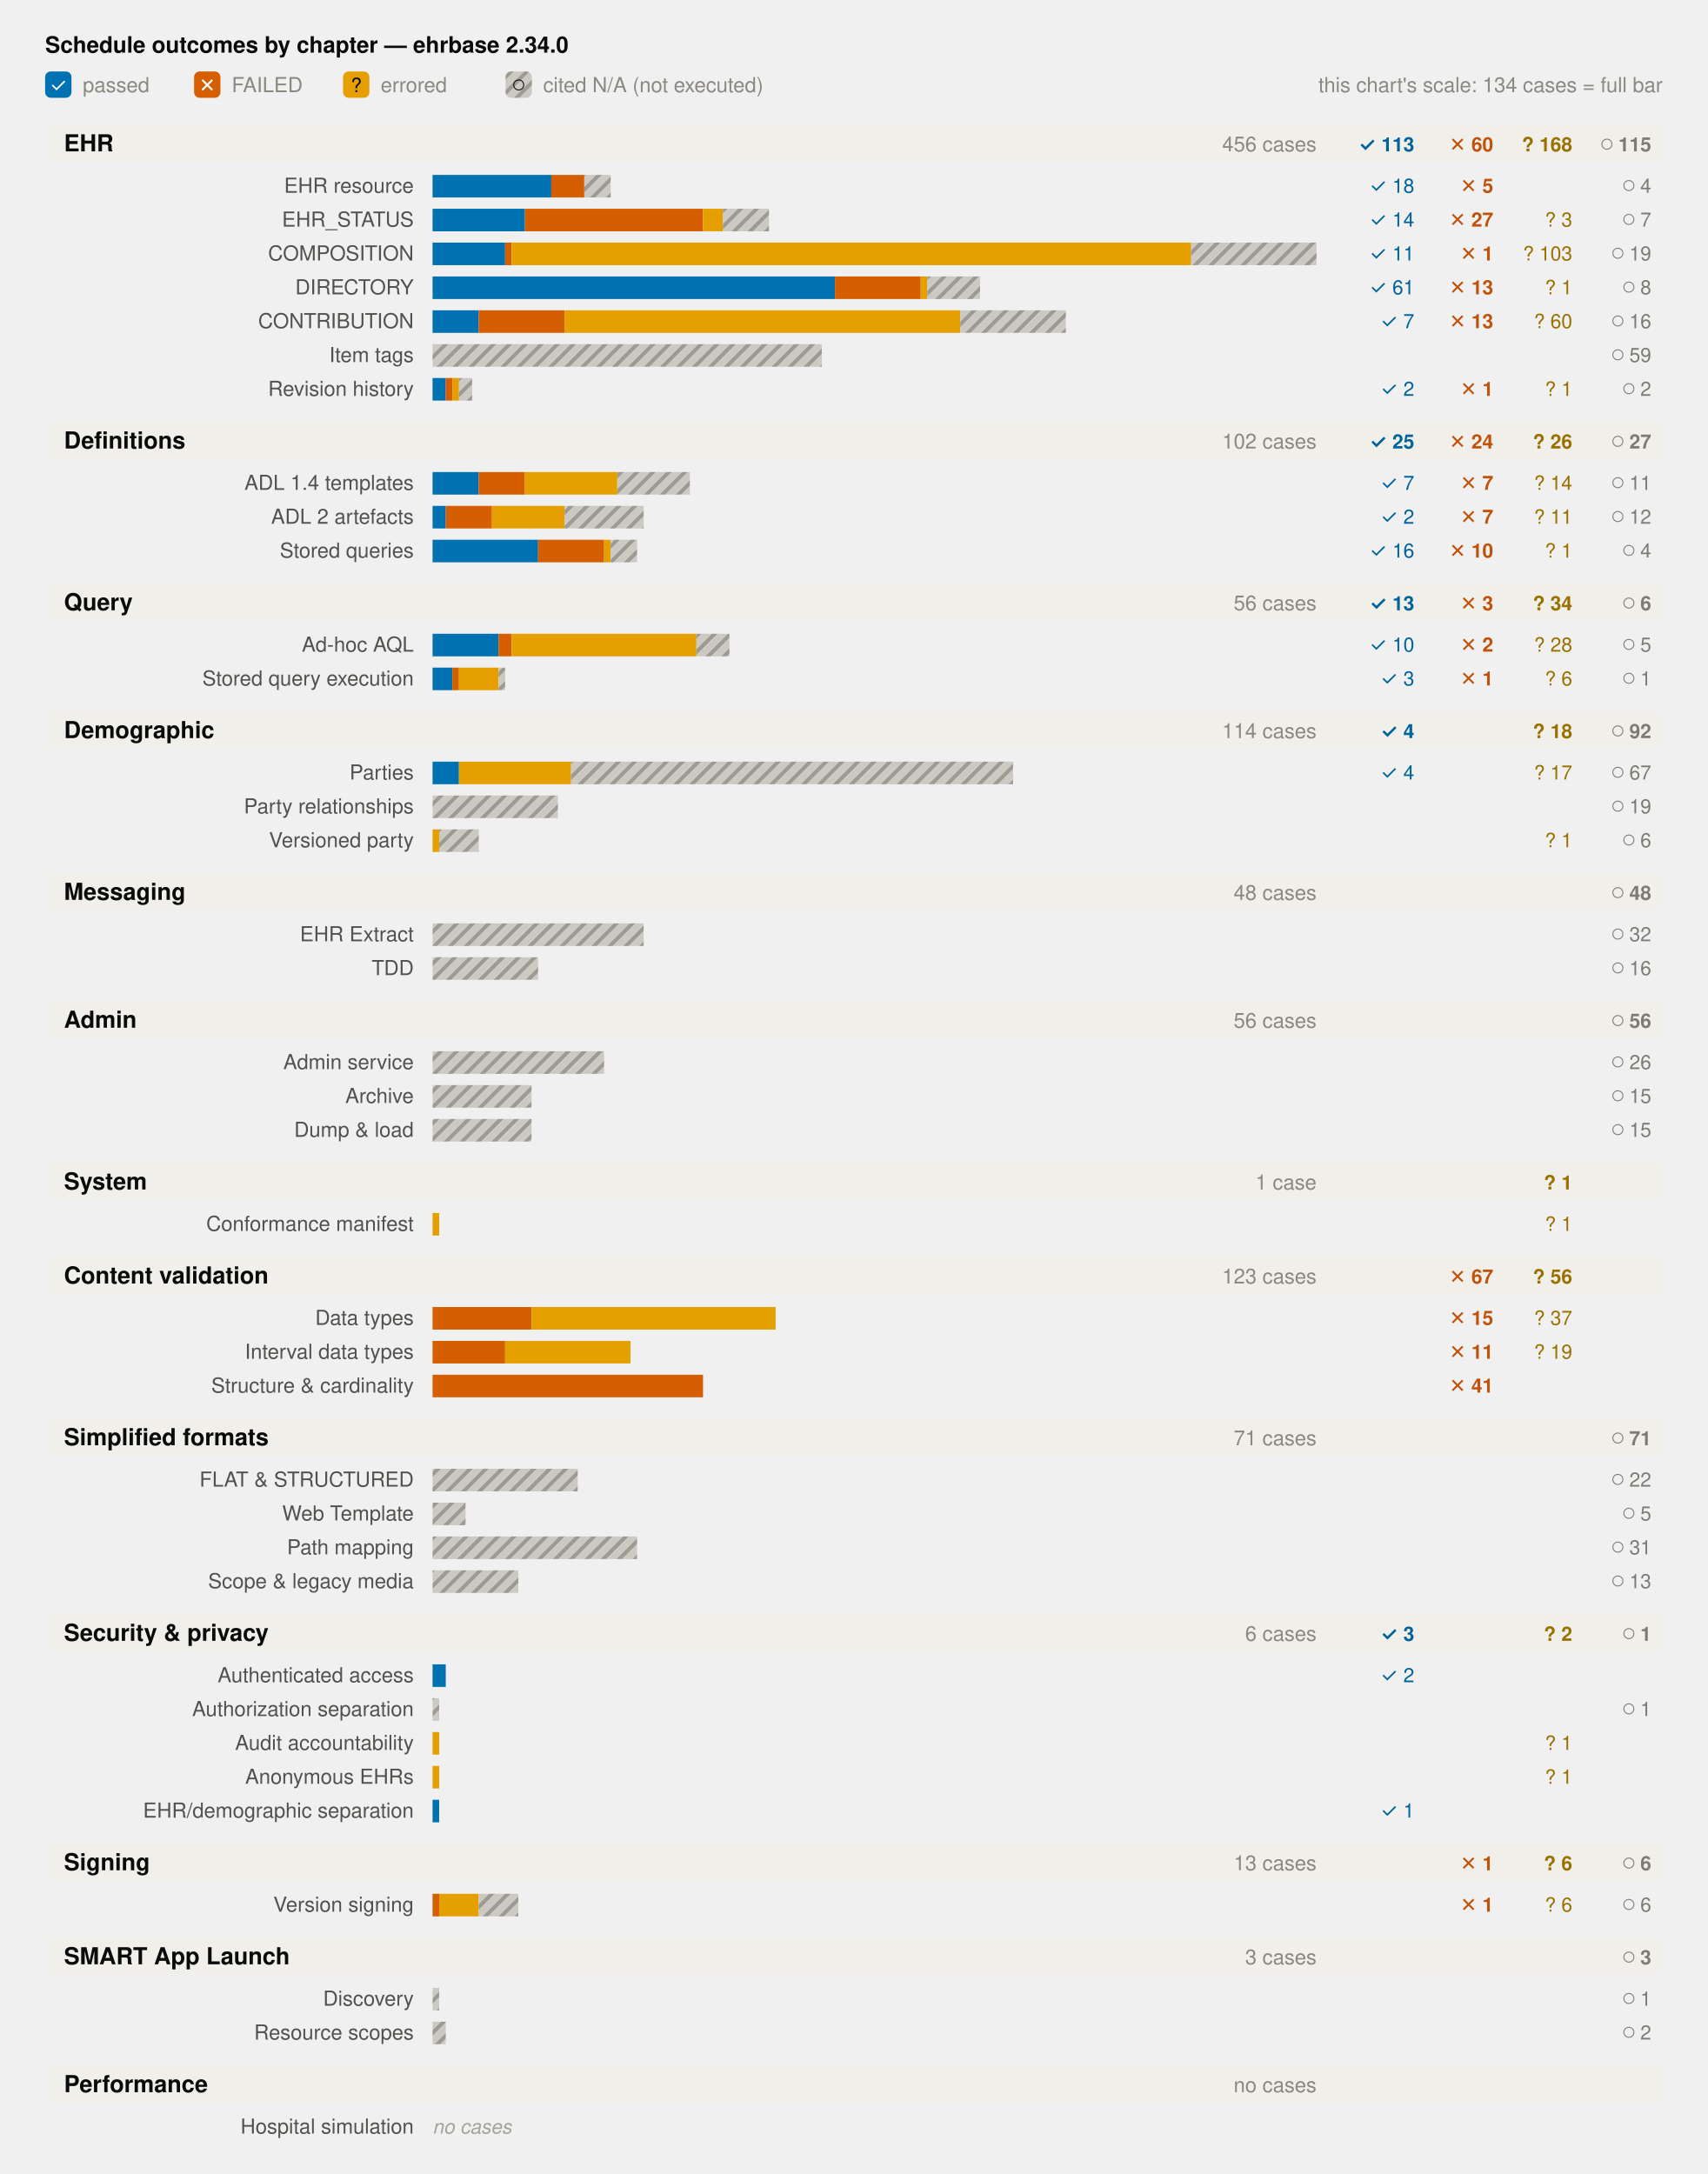
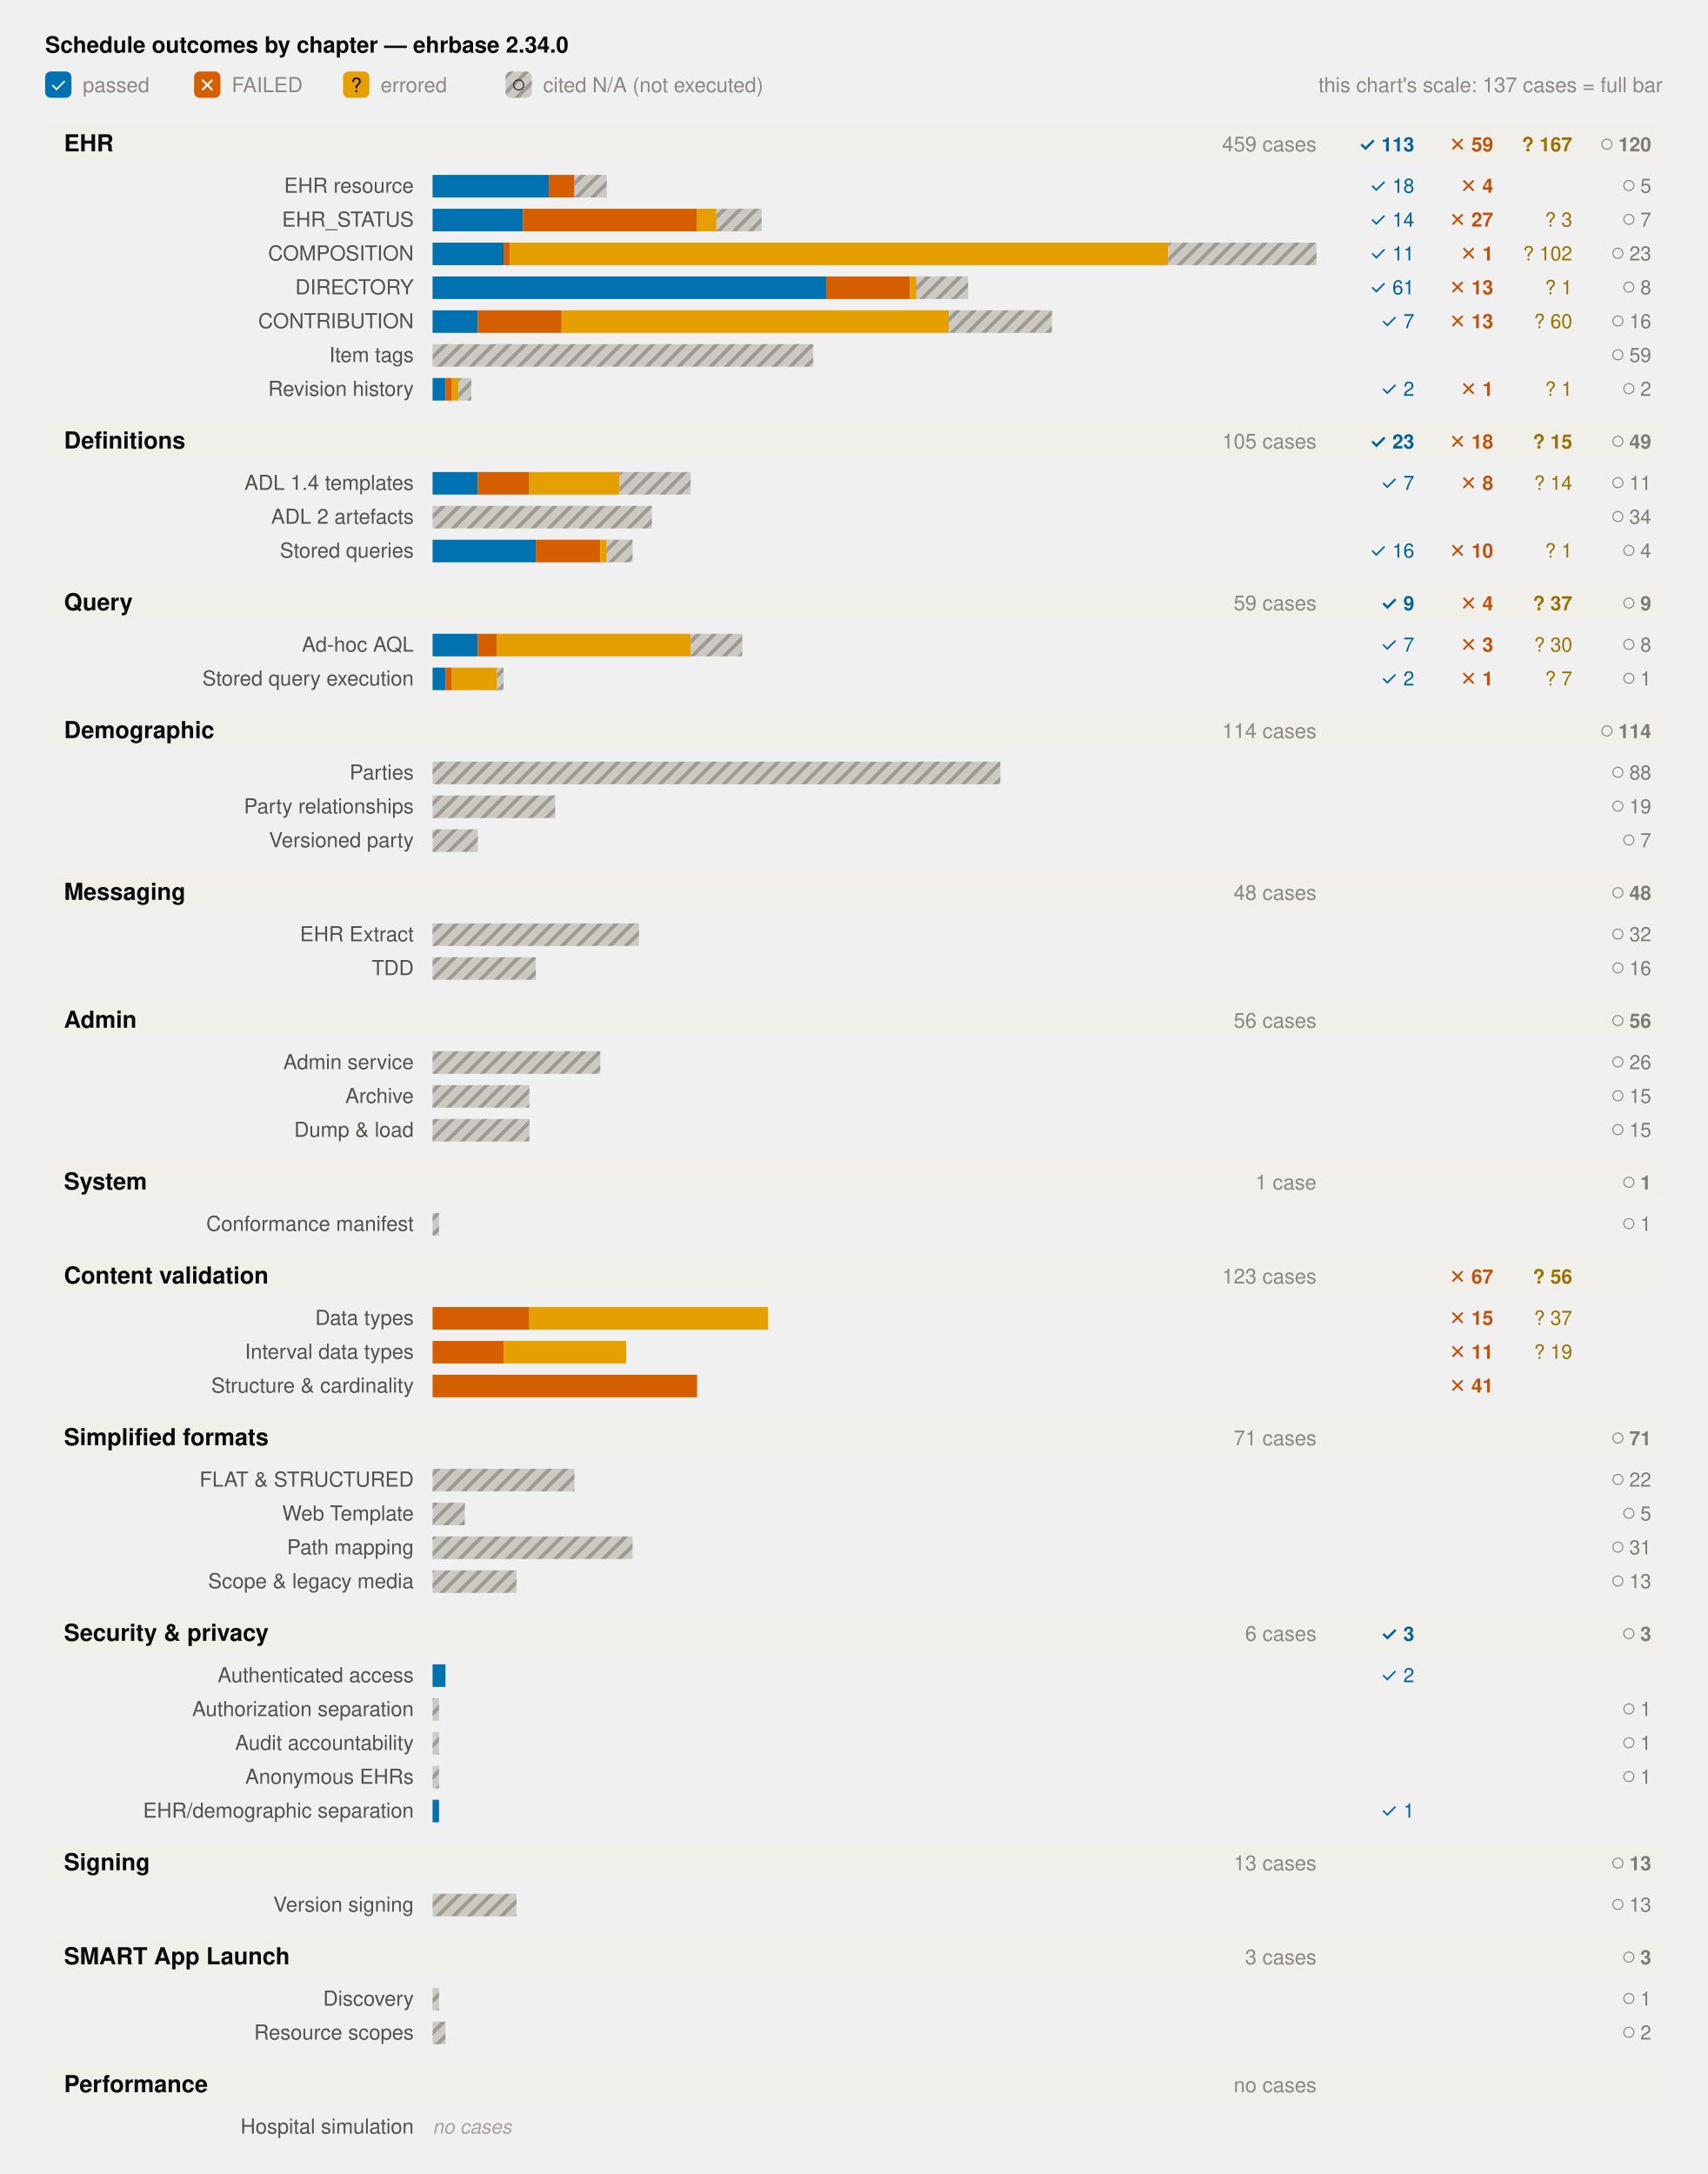
<svg xmlns="http://www.w3.org/2000/svg" viewBox="0 0 908 1156" width="908" height="1156" role="img">
  <style>
text { fill: #52514e; font: 12px -apple-system, 'Segoe UI', Helvetica, Arial, sans-serif; }
.title { fill: #0b0b0b; font-weight: 600; }
.muted { fill: #8a8880; font-size: 11px; }
.grid { stroke: #e4e2dd; stroke-width: 1; }
.cell-label { fill: #ffffff; font-size: 11px; }
.cell-label-dim { fill: #0b0b0b; font-size: 11px; }
.ev-passed { fill: #0072b2; }
.ev-failed { fill: #d55e00; }
.ev-inconclusive { fill: #e69f00; }
.ev-not-evidenced { fill: #cbc9c2; }
.ev-not-claimed { fill: #edece8; }
.cell-required { stroke: #52514e; stroke-width: 1.2; }
.cell-optional { stroke: #cbc9c2; stroke-width: 1; stroke-dasharray: 3 2; }
.bar-passed { fill: #0072b2; }
.bar-failed { fill: #d55e00; }
.bar-errored { fill: #e69f00; }
.bar-na { fill: #cbc9c2; }
.seg-label { fill: #ffffff; font-size: 10.5px; }
.seg-label-dim { fill: #0b0b0b; font-size: 10.5px; }
@media (prefers-color-scheme: dark) {
text { fill: #c3c2b7; }
.title { fill: #ffffff; }
.muted { fill: #8f8e85; }
.grid { stroke: #3a3a38; }
.cell-label { fill: #ffffff; }
.cell-label-dim { fill: #e8e6e0; }
.ev-passed { fill: #3987e5; }
.ev-failed { fill: #e5484d; }
.ev-inconclusive { fill: #f5a623; }
.ev-not-evidenced { fill: #4a4a47; }
.ev-not-claimed { fill: #2b2b29; }
.cell-required { stroke: #c3c2b7; }
.cell-optional { stroke: #4a4a47; }
.bar-passed { fill: #3987e5; }
.bar-failed { fill: #e5484d; }
.bar-errored { fill: #d9a514; }
.bar-na { fill: #4a4a47; }
.seg-label-dim { fill: #e8e6e0; }
}
</style>
  <style>
.chap-row { fill: #f1efe9; }
.chap-name { fill: #0b0b0b; font-size: 12.5px; font-weight: 600; }
.band-label { fill: #52514e; font-size: 11px; }
.band-empty { fill: #a5a39b; font-size: 10.5px; font-style: italic; }
.count { font-size: 10.5px; }
.count-strong { font-weight: 600; }
.count-passed { fill: #00639b; }
.count-failed { fill: #c0530b; font-weight: 600; }
.count-errored { fill: #9a7100; }
.count-na { fill: #7d7b74; }
.na-line { stroke: #9d9b93; stroke-width: 2; }
@media (prefers-color-scheme: dark) {
.chap-row { fill: #2b2b29; }
.chap-name { fill: #ffffff; }
.band-label { fill: #c3c2b7; }
.band-empty { fill: #6f6e68; }
.count-passed { fill: #4f97ee; }
.count-failed { fill: #f2696d; }
.count-errored { fill: #d9a514; }
.count-na { fill: #8f8e85; }
.na-line { stroke: #6d6d69; }
}
</style>
  <defs>
    <pattern id="na-hatch" width="6" height="6" patternUnits="userSpaceOnUse" patternTransform="rotate(45)">
      <rect width="6" height="6" class="bar-na" />
      <line x1="3" y1="0" x2="3" y2="6" class="na-line" />
    </pattern>
  </defs>
  <text x="24" y="28" class="title">Schedule outcomes by chapter — ehrbase 2.34.0</text>
  <rect x="24" y="38" width="14" height="14" rx="3" class="bar-passed" />
  <text x="31" y="49" class="seg-label" text-anchor="middle">✓</text>
  <text x="44" y="49" class="muted">passed</text>
  <rect x="103.2" y="38" width="14" height="14" rx="3" class="bar-failed" />
  <text x="110.2" y="49" class="seg-label" text-anchor="middle">✕</text>
  <text x="123.2" y="49" class="muted">FAILED</text>
  <rect x="182.4" y="38" width="14" height="14" rx="3" class="bar-errored" />
  <text x="189.4" y="49" class="seg-label-dim" text-anchor="middle">?</text>
  <text x="202.4" y="49" class="muted">errored</text>
  <rect x="268.8" y="38" width="14" height="14" rx="3" fill="url(#na-hatch)" />
  <text x="275.8" y="49" class="seg-label-dim" text-anchor="middle">○</text>
  <text x="288.8" y="49" class="muted">cited N/A (not executed)</text>
-   <text x="884" y="49" class="muted" text-anchor="end">this chart's scale: 134 cases = full bar</text>
+   <text x="884" y="49" class="muted" text-anchor="end">this chart's scale: 137 cases = full bar</text>
  <rect x="24" y="66" width="860" height="20" rx="4" class="chap-row" />
  <text x="34" y="80.5" class="chap-name">EHR</text>
-   <text x="700" y="80.5" class="muted" text-anchor="end">456 cases</text>
+   <text x="700" y="80.5" class="muted" text-anchor="end">459 cases</text>
  <text x="752" y="80.5" class="count count-passed count-strong" text-anchor="end">✓ 113</text>
-   <text x="794" y="80.5" class="count count-failed count-strong" text-anchor="end">✕ 60</text>
-   <text x="836" y="80.5" class="count count-errored count-strong" text-anchor="end">? 168</text>
-   <text x="878" y="80.5" class="count count-na count-strong" text-anchor="end">○ 115</text>
+   <text x="794" y="80.5" class="count count-failed count-strong" text-anchor="end">✕ 59</text>
+   <text x="836" y="80.5" class="count count-errored count-strong" text-anchor="end">? 167</text>
+   <text x="878" y="80.5" class="count count-na count-strong" text-anchor="end">○ 120</text>
  <text x="220" y="102.5" class="band-label" text-anchor="end">EHR resource</text>
-   <rect x="230" y="93" width="63.134" height="12" class="bar-passed" />
-   <rect x="293.134" y="93" width="17.537" height="12" class="bar-failed" />
-   <rect x="310.672" y="93" width="14.03" height="12" fill="url(#na-hatch)" />
+   <rect x="230" y="93" width="61.752" height="12" class="bar-passed" />
+   <rect x="291.752" y="93" width="13.723" height="12" class="bar-failed" />
+   <rect x="305.474" y="93" width="17.153" height="12" fill="url(#na-hatch)" />
  <text x="752" y="102.5" class="count count-passed" text-anchor="end">✓ 18</text>
-   <text x="794" y="102.5" class="count count-failed" text-anchor="end">✕ 5</text>
-   <text x="878" y="102.5" class="count count-na" text-anchor="end">○ 4</text>
+   <text x="794" y="102.5" class="count count-failed" text-anchor="end">✕ 4</text>
+   <text x="878" y="102.5" class="count count-na" text-anchor="end">○ 5</text>
  <text x="220" y="120.5" class="band-label" text-anchor="end">EHR_STATUS</text>
-   <rect x="230" y="111" width="49.104" height="12" class="bar-passed" />
-   <rect x="279.104" y="111" width="94.701" height="12" class="bar-failed" />
-   <rect x="373.806" y="111" width="10.522" height="12" class="bar-errored" />
-   <rect x="384.328" y="111" width="24.552" height="12" fill="url(#na-hatch)" />
+   <rect x="230" y="111" width="48.029" height="12" class="bar-passed" />
+   <rect x="278.029" y="111" width="92.628" height="12" class="bar-failed" />
+   <rect x="370.657" y="111" width="10.292" height="12" class="bar-errored" />
+   <rect x="380.949" y="111" width="24.015" height="12" fill="url(#na-hatch)" />
  <text x="752" y="120.5" class="count count-passed" text-anchor="end">✓ 14</text>
  <text x="794" y="120.5" class="count count-failed" text-anchor="end">✕ 27</text>
  <text x="836" y="120.5" class="count count-errored" text-anchor="end">? 3</text>
  <text x="878" y="120.5" class="count count-na" text-anchor="end">○ 7</text>
  <text x="220" y="138.5" class="band-label" text-anchor="end">COMPOSITION</text>
-   <rect x="230" y="129" width="38.582" height="12" class="bar-passed" />
-   <rect x="268.582" y="129" width="3.507" height="12" class="bar-failed" />
-   <rect x="272.09" y="129" width="361.269" height="12" class="bar-errored" />
-   <rect x="633.358" y="129" width="66.642" height="12" fill="url(#na-hatch)" />
+   <rect x="230" y="129" width="37.737" height="12" class="bar-passed" />
+   <rect x="267.737" y="129" width="3.431" height="12" class="bar-failed" />
+   <rect x="271.168" y="129" width="349.927" height="12" class="bar-errored" />
+   <rect x="621.095" y="129" width="78.905" height="12" fill="url(#na-hatch)" />
  <text x="752" y="138.5" class="count count-passed" text-anchor="end">✓ 11</text>
  <text x="794" y="138.5" class="count count-failed" text-anchor="end">✕ 1</text>
-   <text x="836" y="138.5" class="count count-errored" text-anchor="end">? 103</text>
-   <text x="878" y="138.5" class="count count-na" text-anchor="end">○ 19</text>
+   <text x="836" y="138.5" class="count count-errored" text-anchor="end">? 102</text>
+   <text x="878" y="138.5" class="count count-na" text-anchor="end">○ 23</text>
  <text x="220" y="156.5" class="band-label" text-anchor="end">DIRECTORY</text>
-   <rect x="230" y="147" width="213.955" height="12" class="bar-passed" />
-   <rect x="443.955" y="147" width="45.597" height="12" class="bar-failed" />
-   <rect x="489.552" y="147" width="3.507" height="12" class="bar-errored" />
-   <rect x="493.06" y="147" width="28.06" height="12" fill="url(#na-hatch)" />
+   <rect x="230" y="147" width="209.27" height="12" class="bar-passed" />
+   <rect x="439.27" y="147" width="44.599" height="12" class="bar-failed" />
+   <rect x="483.869" y="147" width="3.431" height="12" class="bar-errored" />
+   <rect x="487.299" y="147" width="27.445" height="12" fill="url(#na-hatch)" />
  <text x="752" y="156.5" class="count count-passed" text-anchor="end">✓ 61</text>
  <text x="794" y="156.5" class="count count-failed" text-anchor="end">✕ 13</text>
  <text x="836" y="156.5" class="count count-errored" text-anchor="end">? 1</text>
  <text x="878" y="156.5" class="count count-na" text-anchor="end">○ 8</text>
  <text x="220" y="174.5" class="band-label" text-anchor="end">CONTRIBUTION</text>
-   <rect x="230" y="165" width="24.552" height="12" class="bar-passed" />
-   <rect x="254.552" y="165" width="45.597" height="12" class="bar-failed" />
-   <rect x="300.149" y="165" width="210.448" height="12" class="bar-errored" />
-   <rect x="510.597" y="165" width="56.119" height="12" fill="url(#na-hatch)" />
+   <rect x="230" y="165" width="24.015" height="12" class="bar-passed" />
+   <rect x="254.015" y="165" width="44.599" height="12" class="bar-failed" />
+   <rect x="298.613" y="165" width="205.839" height="12" class="bar-errored" />
+   <rect x="504.453" y="165" width="54.891" height="12" fill="url(#na-hatch)" />
  <text x="752" y="174.5" class="count count-passed" text-anchor="end">✓ 7</text>
  <text x="794" y="174.5" class="count count-failed" text-anchor="end">✕ 13</text>
  <text x="836" y="174.5" class="count count-errored" text-anchor="end">? 60</text>
  <text x="878" y="174.5" class="count count-na" text-anchor="end">○ 16</text>
  <text x="220" y="192.5" class="band-label" text-anchor="end">Item tags</text>
-   <rect x="230" y="183" width="206.94" height="12" fill="url(#na-hatch)" />
+   <rect x="230" y="183" width="202.409" height="12" fill="url(#na-hatch)" />
  <text x="878" y="192.5" class="count count-na" text-anchor="end">○ 59</text>
  <text x="220" y="210.5" class="band-label" text-anchor="end">Revision history</text>
-   <rect x="230" y="201" width="7.015" height="12" class="bar-passed" />
-   <rect x="237.015" y="201" width="3.507" height="12" class="bar-failed" />
-   <rect x="240.522" y="201" width="3.507" height="12" class="bar-errored" />
-   <rect x="244.03" y="201" width="7.015" height="12" fill="url(#na-hatch)" />
+   <rect x="230" y="201" width="6.861" height="12" class="bar-passed" />
+   <rect x="236.861" y="201" width="3.431" height="12" class="bar-failed" />
+   <rect x="240.292" y="201" width="3.431" height="12" class="bar-errored" />
+   <rect x="243.723" y="201" width="6.861" height="12" fill="url(#na-hatch)" />
  <text x="752" y="210.5" class="count count-passed" text-anchor="end">✓ 2</text>
  <text x="794" y="210.5" class="count count-failed" text-anchor="end">✕ 1</text>
  <text x="836" y="210.5" class="count count-errored" text-anchor="end">? 1</text>
  <text x="878" y="210.5" class="count count-na" text-anchor="end">○ 2</text>
  <rect x="24" y="224" width="860" height="20" rx="4" class="chap-row" />
  <text x="34" y="238.5" class="chap-name">Definitions</text>
-   <text x="700" y="238.5" class="muted" text-anchor="end">102 cases</text>
-   <text x="752" y="238.5" class="count count-passed count-strong" text-anchor="end">✓ 25</text>
-   <text x="794" y="238.5" class="count count-failed count-strong" text-anchor="end">✕ 24</text>
-   <text x="836" y="238.5" class="count count-errored count-strong" text-anchor="end">? 26</text>
-   <text x="878" y="238.5" class="count count-na count-strong" text-anchor="end">○ 27</text>
+   <text x="700" y="238.5" class="muted" text-anchor="end">105 cases</text>
+   <text x="752" y="238.5" class="count count-passed count-strong" text-anchor="end">✓ 23</text>
+   <text x="794" y="238.5" class="count count-failed count-strong" text-anchor="end">✕ 18</text>
+   <text x="836" y="238.5" class="count count-errored count-strong" text-anchor="end">? 15</text>
+   <text x="878" y="238.5" class="count count-na count-strong" text-anchor="end">○ 49</text>
  <text x="220" y="260.5" class="band-label" text-anchor="end">ADL 1.4 templates</text>
-   <rect x="230" y="251" width="24.552" height="12" class="bar-passed" />
-   <rect x="254.552" y="251" width="24.552" height="12" class="bar-failed" />
-   <rect x="279.104" y="251" width="49.104" height="12" class="bar-errored" />
-   <rect x="328.209" y="251" width="38.582" height="12" fill="url(#na-hatch)" />
+   <rect x="230" y="251" width="24.015" height="12" class="bar-passed" />
+   <rect x="254.015" y="251" width="27.445" height="12" class="bar-failed" />
+   <rect x="281.46" y="251" width="48.029" height="12" class="bar-errored" />
+   <rect x="329.489" y="251" width="37.737" height="12" fill="url(#na-hatch)" />
  <text x="752" y="260.5" class="count count-passed" text-anchor="end">✓ 7</text>
-   <text x="794" y="260.5" class="count count-failed" text-anchor="end">✕ 7</text>
+   <text x="794" y="260.5" class="count count-failed" text-anchor="end">✕ 8</text>
  <text x="836" y="260.5" class="count count-errored" text-anchor="end">? 14</text>
  <text x="878" y="260.5" class="count count-na" text-anchor="end">○ 11</text>
  <text x="220" y="278.5" class="band-label" text-anchor="end">ADL 2 artefacts</text>
-   <rect x="230" y="269" width="7.015" height="12" class="bar-passed" />
-   <rect x="237.015" y="269" width="24.552" height="12" class="bar-failed" />
-   <rect x="261.567" y="269" width="38.582" height="12" class="bar-errored" />
-   <rect x="300.149" y="269" width="42.09" height="12" fill="url(#na-hatch)" />
-   <text x="752" y="278.5" class="count count-passed" text-anchor="end">✓ 2</text>
-   <text x="794" y="278.5" class="count count-failed" text-anchor="end">✕ 7</text>
-   <text x="836" y="278.5" class="count count-errored" text-anchor="end">? 11</text>
-   <text x="878" y="278.5" class="count count-na" text-anchor="end">○ 12</text>
+   <rect x="230" y="269" width="116.642" height="12" fill="url(#na-hatch)" />
+   <text x="878" y="278.5" class="count count-na" text-anchor="end">○ 34</text>
  <text x="220" y="296.5" class="band-label" text-anchor="end">Stored queries</text>
-   <rect x="230" y="287" width="56.119" height="12" class="bar-passed" />
-   <rect x="286.119" y="287" width="35.075" height="12" class="bar-failed" />
-   <rect x="321.194" y="287" width="3.507" height="12" class="bar-errored" />
-   <rect x="324.701" y="287" width="14.03" height="12" fill="url(#na-hatch)" />
+   <rect x="230" y="287" width="54.891" height="12" class="bar-passed" />
+   <rect x="284.891" y="287" width="34.307" height="12" class="bar-failed" />
+   <rect x="319.197" y="287" width="3.431" height="12" class="bar-errored" />
+   <rect x="322.628" y="287" width="13.723" height="12" fill="url(#na-hatch)" />
  <text x="752" y="296.5" class="count count-passed" text-anchor="end">✓ 16</text>
  <text x="794" y="296.5" class="count count-failed" text-anchor="end">✕ 10</text>
  <text x="836" y="296.5" class="count count-errored" text-anchor="end">? 1</text>
  <text x="878" y="296.5" class="count count-na" text-anchor="end">○ 4</text>
  <rect x="24" y="310" width="860" height="20" rx="4" class="chap-row" />
  <text x="34" y="324.5" class="chap-name">Query</text>
-   <text x="700" y="324.5" class="muted" text-anchor="end">56 cases</text>
-   <text x="752" y="324.5" class="count count-passed count-strong" text-anchor="end">✓ 13</text>
-   <text x="794" y="324.5" class="count count-failed count-strong" text-anchor="end">✕ 3</text>
-   <text x="836" y="324.5" class="count count-errored count-strong" text-anchor="end">? 34</text>
-   <text x="878" y="324.5" class="count count-na count-strong" text-anchor="end">○ 6</text>
+   <text x="700" y="324.5" class="muted" text-anchor="end">59 cases</text>
+   <text x="752" y="324.5" class="count count-passed count-strong" text-anchor="end">✓ 9</text>
+   <text x="794" y="324.5" class="count count-failed count-strong" text-anchor="end">✕ 4</text>
+   <text x="836" y="324.5" class="count count-errored count-strong" text-anchor="end">? 37</text>
+   <text x="878" y="324.5" class="count count-na count-strong" text-anchor="end">○ 9</text>
  <text x="220" y="346.5" class="band-label" text-anchor="end">Ad-hoc AQL</text>
-   <rect x="230" y="337" width="35.075" height="12" class="bar-passed" />
-   <rect x="265.075" y="337" width="7.015" height="12" class="bar-failed" />
-   <rect x="272.09" y="337" width="98.209" height="12" class="bar-errored" />
-   <rect x="370.299" y="337" width="17.537" height="12" fill="url(#na-hatch)" />
-   <text x="752" y="346.5" class="count count-passed" text-anchor="end">✓ 10</text>
-   <text x="794" y="346.5" class="count count-failed" text-anchor="end">✕ 2</text>
-   <text x="836" y="346.5" class="count count-errored" text-anchor="end">? 28</text>
-   <text x="878" y="346.5" class="count count-na" text-anchor="end">○ 5</text>
+   <rect x="230" y="337" width="24.015" height="12" class="bar-passed" />
+   <rect x="254.015" y="337" width="10.292" height="12" class="bar-failed" />
+   <rect x="264.307" y="337" width="102.92" height="12" class="bar-errored" />
+   <rect x="367.226" y="337" width="27.445" height="12" fill="url(#na-hatch)" />
+   <text x="752" y="346.5" class="count count-passed" text-anchor="end">✓ 7</text>
+   <text x="794" y="346.5" class="count count-failed" text-anchor="end">✕ 3</text>
+   <text x="836" y="346.5" class="count count-errored" text-anchor="end">? 30</text>
+   <text x="878" y="346.5" class="count count-na" text-anchor="end">○ 8</text>
  <text x="220" y="364.5" class="band-label" text-anchor="end">Stored query execution</text>
-   <rect x="230" y="355" width="10.522" height="12" class="bar-passed" />
-   <rect x="240.522" y="355" width="3.507" height="12" class="bar-failed" />
-   <rect x="244.03" y="355" width="21.045" height="12" class="bar-errored" />
-   <rect x="265.075" y="355" width="3.507" height="12" fill="url(#na-hatch)" />
-   <text x="752" y="364.5" class="count count-passed" text-anchor="end">✓ 3</text>
+   <rect x="230" y="355" width="6.861" height="12" class="bar-passed" />
+   <rect x="236.861" y="355" width="3.431" height="12" class="bar-failed" />
+   <rect x="240.292" y="355" width="24.015" height="12" class="bar-errored" />
+   <rect x="264.307" y="355" width="3.431" height="12" fill="url(#na-hatch)" />
+   <text x="752" y="364.5" class="count count-passed" text-anchor="end">✓ 2</text>
  <text x="794" y="364.5" class="count count-failed" text-anchor="end">✕ 1</text>
-   <text x="836" y="364.5" class="count count-errored" text-anchor="end">? 6</text>
+   <text x="836" y="364.5" class="count count-errored" text-anchor="end">? 7</text>
  <text x="878" y="364.5" class="count count-na" text-anchor="end">○ 1</text>
  <rect x="24" y="378" width="860" height="20" rx="4" class="chap-row" />
  <text x="34" y="392.5" class="chap-name">Demographic</text>
  <text x="700" y="392.5" class="muted" text-anchor="end">114 cases</text>
-   <text x="752" y="392.5" class="count count-passed count-strong" text-anchor="end">✓ 4</text>
-   <text x="836" y="392.5" class="count count-errored count-strong" text-anchor="end">? 18</text>
-   <text x="878" y="392.5" class="count count-na count-strong" text-anchor="end">○ 92</text>
+   <text x="878" y="392.5" class="count count-na count-strong" text-anchor="end">○ 114</text>
  <text x="220" y="414.5" class="band-label" text-anchor="end">Parties</text>
-   <rect x="230" y="405" width="14.03" height="12" class="bar-passed" />
-   <rect x="244.03" y="405" width="59.627" height="12" class="bar-errored" />
-   <rect x="303.657" y="405" width="235" height="12" fill="url(#na-hatch)" />
-   <text x="752" y="414.5" class="count count-passed" text-anchor="end">✓ 4</text>
-   <text x="836" y="414.5" class="count count-errored" text-anchor="end">? 17</text>
-   <text x="878" y="414.5" class="count count-na" text-anchor="end">○ 67</text>
+   <rect x="230" y="405" width="301.898" height="12" fill="url(#na-hatch)" />
+   <text x="878" y="414.5" class="count count-na" text-anchor="end">○ 88</text>
  <text x="220" y="432.5" class="band-label" text-anchor="end">Party relationships</text>
-   <rect x="230" y="423" width="66.642" height="12" fill="url(#na-hatch)" />
+   <rect x="230" y="423" width="65.182" height="12" fill="url(#na-hatch)" />
  <text x="878" y="432.5" class="count count-na" text-anchor="end">○ 19</text>
  <text x="220" y="450.5" class="band-label" text-anchor="end">Versioned party</text>
-   <rect x="230" y="441" width="3.507" height="12" class="bar-errored" />
-   <rect x="233.507" y="441" width="21.045" height="12" fill="url(#na-hatch)" />
-   <text x="836" y="450.5" class="count count-errored" text-anchor="end">? 1</text>
-   <text x="878" y="450.5" class="count count-na" text-anchor="end">○ 6</text>
+   <rect x="230" y="441" width="24.015" height="12" fill="url(#na-hatch)" />
+   <text x="878" y="450.5" class="count count-na" text-anchor="end">○ 7</text>
  <rect x="24" y="464" width="860" height="20" rx="4" class="chap-row" />
  <text x="34" y="478.5" class="chap-name">Messaging</text>
  <text x="700" y="478.5" class="muted" text-anchor="end">48 cases</text>
  <text x="878" y="478.5" class="count count-na count-strong" text-anchor="end">○ 48</text>
  <text x="220" y="500.5" class="band-label" text-anchor="end">EHR Extract</text>
-   <rect x="230" y="491" width="112.239" height="12" fill="url(#na-hatch)" />
+   <rect x="230" y="491" width="109.781" height="12" fill="url(#na-hatch)" />
  <text x="878" y="500.5" class="count count-na" text-anchor="end">○ 32</text>
  <text x="220" y="518.5" class="band-label" text-anchor="end">TDD</text>
-   <rect x="230" y="509" width="56.119" height="12" fill="url(#na-hatch)" />
+   <rect x="230" y="509" width="54.891" height="12" fill="url(#na-hatch)" />
  <text x="878" y="518.5" class="count count-na" text-anchor="end">○ 16</text>
  <rect x="24" y="532" width="860" height="20" rx="4" class="chap-row" />
  <text x="34" y="546.5" class="chap-name">Admin</text>
  <text x="700" y="546.5" class="muted" text-anchor="end">56 cases</text>
  <text x="878" y="546.5" class="count count-na count-strong" text-anchor="end">○ 56</text>
  <text x="220" y="568.5" class="band-label" text-anchor="end">Admin service</text>
-   <rect x="230" y="559" width="91.194" height="12" fill="url(#na-hatch)" />
+   <rect x="230" y="559" width="89.197" height="12" fill="url(#na-hatch)" />
  <text x="878" y="568.5" class="count count-na" text-anchor="end">○ 26</text>
  <text x="220" y="586.5" class="band-label" text-anchor="end">Archive</text>
-   <rect x="230" y="577" width="52.612" height="12" fill="url(#na-hatch)" />
+   <rect x="230" y="577" width="51.46" height="12" fill="url(#na-hatch)" />
  <text x="878" y="586.5" class="count count-na" text-anchor="end">○ 15</text>
  <text x="220" y="604.5" class="band-label" text-anchor="end">Dump &amp; load</text>
-   <rect x="230" y="595" width="52.612" height="12" fill="url(#na-hatch)" />
+   <rect x="230" y="595" width="51.46" height="12" fill="url(#na-hatch)" />
  <text x="878" y="604.5" class="count count-na" text-anchor="end">○ 15</text>
  <rect x="24" y="618" width="860" height="20" rx="4" class="chap-row" />
  <text x="34" y="632.5" class="chap-name">System</text>
  <text x="700" y="632.5" class="muted" text-anchor="end">1 case</text>
-   <text x="836" y="632.5" class="count count-errored count-strong" text-anchor="end">? 1</text>
+   <text x="878" y="632.5" class="count count-na count-strong" text-anchor="end">○ 1</text>
  <text x="220" y="654.5" class="band-label" text-anchor="end">Conformance manifest</text>
-   <rect x="230" y="645" width="3.507" height="12" class="bar-errored" />
-   <text x="836" y="654.5" class="count count-errored" text-anchor="end">? 1</text>
+   <rect x="230" y="645" width="3.431" height="12" fill="url(#na-hatch)" />
+   <text x="878" y="654.5" class="count count-na" text-anchor="end">○ 1</text>
  <rect x="24" y="668" width="860" height="20" rx="4" class="chap-row" />
  <text x="34" y="682.5" class="chap-name">Content validation</text>
  <text x="700" y="682.5" class="muted" text-anchor="end">123 cases</text>
  <text x="794" y="682.5" class="count count-failed count-strong" text-anchor="end">✕ 67</text>
  <text x="836" y="682.5" class="count count-errored count-strong" text-anchor="end">? 56</text>
  <text x="220" y="704.5" class="band-label" text-anchor="end">Data types</text>
-   <rect x="230" y="695" width="52.612" height="12" class="bar-failed" />
-   <rect x="282.612" y="695" width="129.776" height="12" class="bar-errored" />
+   <rect x="230" y="695" width="51.46" height="12" class="bar-failed" />
+   <rect x="281.46" y="695" width="126.934" height="12" class="bar-errored" />
  <text x="794" y="704.5" class="count count-failed" text-anchor="end">✕ 15</text>
  <text x="836" y="704.5" class="count count-errored" text-anchor="end">? 37</text>
  <text x="220" y="722.5" class="band-label" text-anchor="end">Interval data types</text>
-   <rect x="230" y="713" width="38.582" height="12" class="bar-failed" />
-   <rect x="268.582" y="713" width="66.642" height="12" class="bar-errored" />
+   <rect x="230" y="713" width="37.737" height="12" class="bar-failed" />
+   <rect x="267.737" y="713" width="65.182" height="12" class="bar-errored" />
  <text x="794" y="722.5" class="count count-failed" text-anchor="end">✕ 11</text>
  <text x="836" y="722.5" class="count count-errored" text-anchor="end">? 19</text>
  <text x="220" y="740.5" class="band-label" text-anchor="end">Structure &amp; cardinality</text>
-   <rect x="230" y="731" width="143.806" height="12" class="bar-failed" />
+   <rect x="230" y="731" width="140.657" height="12" class="bar-failed" />
  <text x="794" y="740.5" class="count count-failed" text-anchor="end">✕ 41</text>
  <rect x="24" y="754" width="860" height="20" rx="4" class="chap-row" />
  <text x="34" y="768.5" class="chap-name">Simplified formats</text>
  <text x="700" y="768.5" class="muted" text-anchor="end">71 cases</text>
  <text x="878" y="768.5" class="count count-na count-strong" text-anchor="end">○ 71</text>
  <text x="220" y="790.5" class="band-label" text-anchor="end">FLAT &amp; STRUCTURED</text>
-   <rect x="230" y="781" width="77.164" height="12" fill="url(#na-hatch)" />
+   <rect x="230" y="781" width="75.474" height="12" fill="url(#na-hatch)" />
  <text x="878" y="790.5" class="count count-na" text-anchor="end">○ 22</text>
  <text x="220" y="808.5" class="band-label" text-anchor="end">Web Template</text>
-   <rect x="230" y="799" width="17.537" height="12" fill="url(#na-hatch)" />
+   <rect x="230" y="799" width="17.153" height="12" fill="url(#na-hatch)" />
  <text x="878" y="808.5" class="count count-na" text-anchor="end">○ 5</text>
  <text x="220" y="826.5" class="band-label" text-anchor="end">Path mapping</text>
-   <rect x="230" y="817" width="108.731" height="12" fill="url(#na-hatch)" />
+   <rect x="230" y="817" width="106.35" height="12" fill="url(#na-hatch)" />
  <text x="878" y="826.5" class="count count-na" text-anchor="end">○ 31</text>
  <text x="220" y="844.5" class="band-label" text-anchor="end">Scope &amp; legacy media</text>
-   <rect x="230" y="835" width="45.597" height="12" fill="url(#na-hatch)" />
+   <rect x="230" y="835" width="44.599" height="12" fill="url(#na-hatch)" />
  <text x="878" y="844.5" class="count count-na" text-anchor="end">○ 13</text>
  <rect x="24" y="858" width="860" height="20" rx="4" class="chap-row" />
  <text x="34" y="872.5" class="chap-name">Security &amp; privacy</text>
  <text x="700" y="872.5" class="muted" text-anchor="end">6 cases</text>
  <text x="752" y="872.5" class="count count-passed count-strong" text-anchor="end">✓ 3</text>
-   <text x="836" y="872.5" class="count count-errored count-strong" text-anchor="end">? 2</text>
-   <text x="878" y="872.5" class="count count-na count-strong" text-anchor="end">○ 1</text>
+   <text x="878" y="872.5" class="count count-na count-strong" text-anchor="end">○ 3</text>
  <text x="220" y="894.5" class="band-label" text-anchor="end">Authenticated access</text>
-   <rect x="230" y="885" width="7.015" height="12" class="bar-passed" />
+   <rect x="230" y="885" width="6.861" height="12" class="bar-passed" />
  <text x="752" y="894.5" class="count count-passed" text-anchor="end">✓ 2</text>
  <text x="220" y="912.5" class="band-label" text-anchor="end">Authorization separation</text>
-   <rect x="230" y="903" width="3.507" height="12" fill="url(#na-hatch)" />
+   <rect x="230" y="903" width="3.431" height="12" fill="url(#na-hatch)" />
  <text x="878" y="912.5" class="count count-na" text-anchor="end">○ 1</text>
  <text x="220" y="930.5" class="band-label" text-anchor="end">Audit accountability</text>
-   <rect x="230" y="921" width="3.507" height="12" class="bar-errored" />
-   <text x="836" y="930.5" class="count count-errored" text-anchor="end">? 1</text>
+   <rect x="230" y="921" width="3.431" height="12" fill="url(#na-hatch)" />
+   <text x="878" y="930.5" class="count count-na" text-anchor="end">○ 1</text>
  <text x="220" y="948.5" class="band-label" text-anchor="end">Anonymous EHRs</text>
-   <rect x="230" y="939" width="3.507" height="12" class="bar-errored" />
-   <text x="836" y="948.5" class="count count-errored" text-anchor="end">? 1</text>
+   <rect x="230" y="939" width="3.431" height="12" fill="url(#na-hatch)" />
+   <text x="878" y="948.5" class="count count-na" text-anchor="end">○ 1</text>
  <text x="220" y="966.5" class="band-label" text-anchor="end">EHR/demographic separation</text>
-   <rect x="230" y="957" width="3.507" height="12" class="bar-passed" />
+   <rect x="230" y="957" width="3.431" height="12" class="bar-passed" />
  <text x="752" y="966.5" class="count count-passed" text-anchor="end">✓ 1</text>
  <rect x="24" y="980" width="860" height="20" rx="4" class="chap-row" />
  <text x="34" y="994.5" class="chap-name">Signing</text>
  <text x="700" y="994.5" class="muted" text-anchor="end">13 cases</text>
-   <text x="794" y="994.5" class="count count-failed count-strong" text-anchor="end">✕ 1</text>
-   <text x="836" y="994.5" class="count count-errored count-strong" text-anchor="end">? 6</text>
-   <text x="878" y="994.5" class="count count-na count-strong" text-anchor="end">○ 6</text>
+   <text x="878" y="994.5" class="count count-na count-strong" text-anchor="end">○ 13</text>
  <text x="220" y="1016.5" class="band-label" text-anchor="end">Version signing</text>
-   <rect x="230" y="1007" width="3.507" height="12" class="bar-failed" />
-   <rect x="233.507" y="1007" width="21.045" height="12" class="bar-errored" />
-   <rect x="254.552" y="1007" width="21.045" height="12" fill="url(#na-hatch)" />
-   <text x="794" y="1016.5" class="count count-failed" text-anchor="end">✕ 1</text>
-   <text x="836" y="1016.5" class="count count-errored" text-anchor="end">? 6</text>
-   <text x="878" y="1016.5" class="count count-na" text-anchor="end">○ 6</text>
+   <rect x="230" y="1007" width="44.599" height="12" fill="url(#na-hatch)" />
+   <text x="878" y="1016.5" class="count count-na" text-anchor="end">○ 13</text>
  <rect x="24" y="1030" width="860" height="20" rx="4" class="chap-row" />
  <text x="34" y="1044.5" class="chap-name">SMART App Launch</text>
  <text x="700" y="1044.5" class="muted" text-anchor="end">3 cases</text>
  <text x="878" y="1044.5" class="count count-na count-strong" text-anchor="end">○ 3</text>
  <text x="220" y="1066.5" class="band-label" text-anchor="end">Discovery</text>
-   <rect x="230" y="1057" width="3.507" height="12" fill="url(#na-hatch)" />
+   <rect x="230" y="1057" width="3.431" height="12" fill="url(#na-hatch)" />
  <text x="878" y="1066.5" class="count count-na" text-anchor="end">○ 1</text>
  <text x="220" y="1084.5" class="band-label" text-anchor="end">Resource scopes</text>
-   <rect x="230" y="1075" width="7.015" height="12" fill="url(#na-hatch)" />
+   <rect x="230" y="1075" width="6.861" height="12" fill="url(#na-hatch)" />
  <text x="878" y="1084.5" class="count count-na" text-anchor="end">○ 2</text>
  <rect x="24" y="1098" width="860" height="20" rx="4" class="chap-row" />
  <text x="34" y="1112.5" class="chap-name">Performance</text>
  <text x="700" y="1112.5" class="muted" text-anchor="end">no cases</text>
  <text x="220" y="1134.5" class="band-label" text-anchor="end">Hospital simulation</text>
  <text x="230" y="1134.5" class="band-empty">no cases</text>
</svg>
